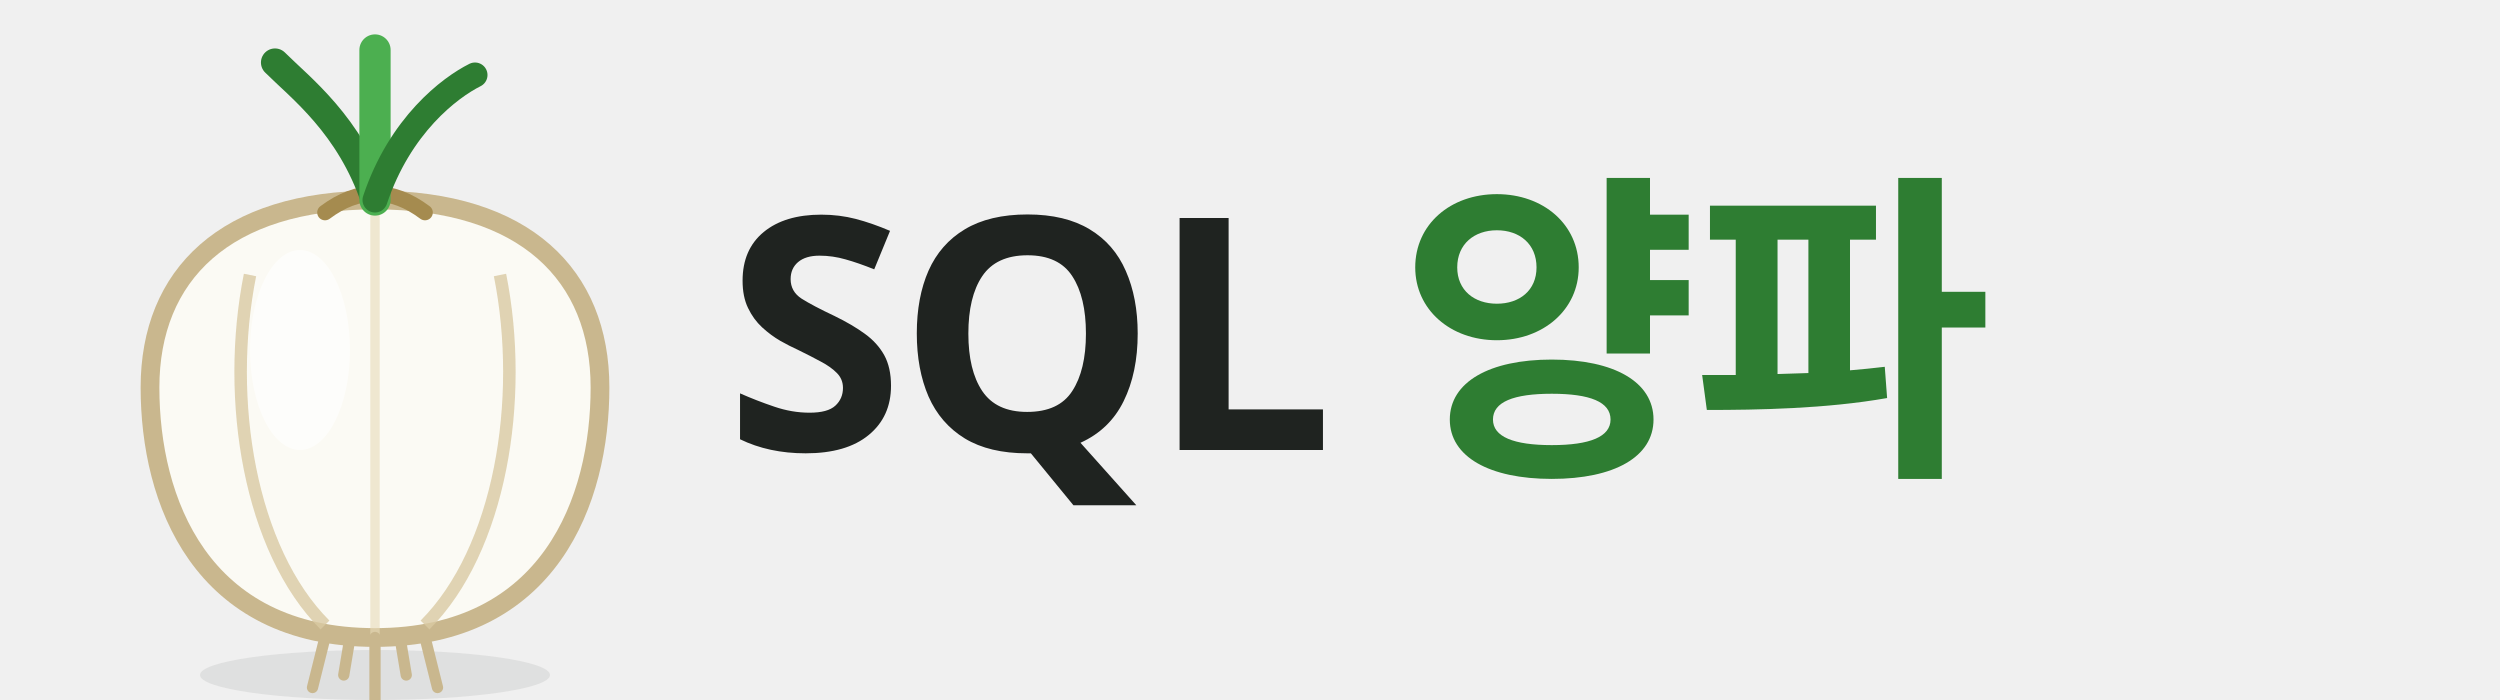
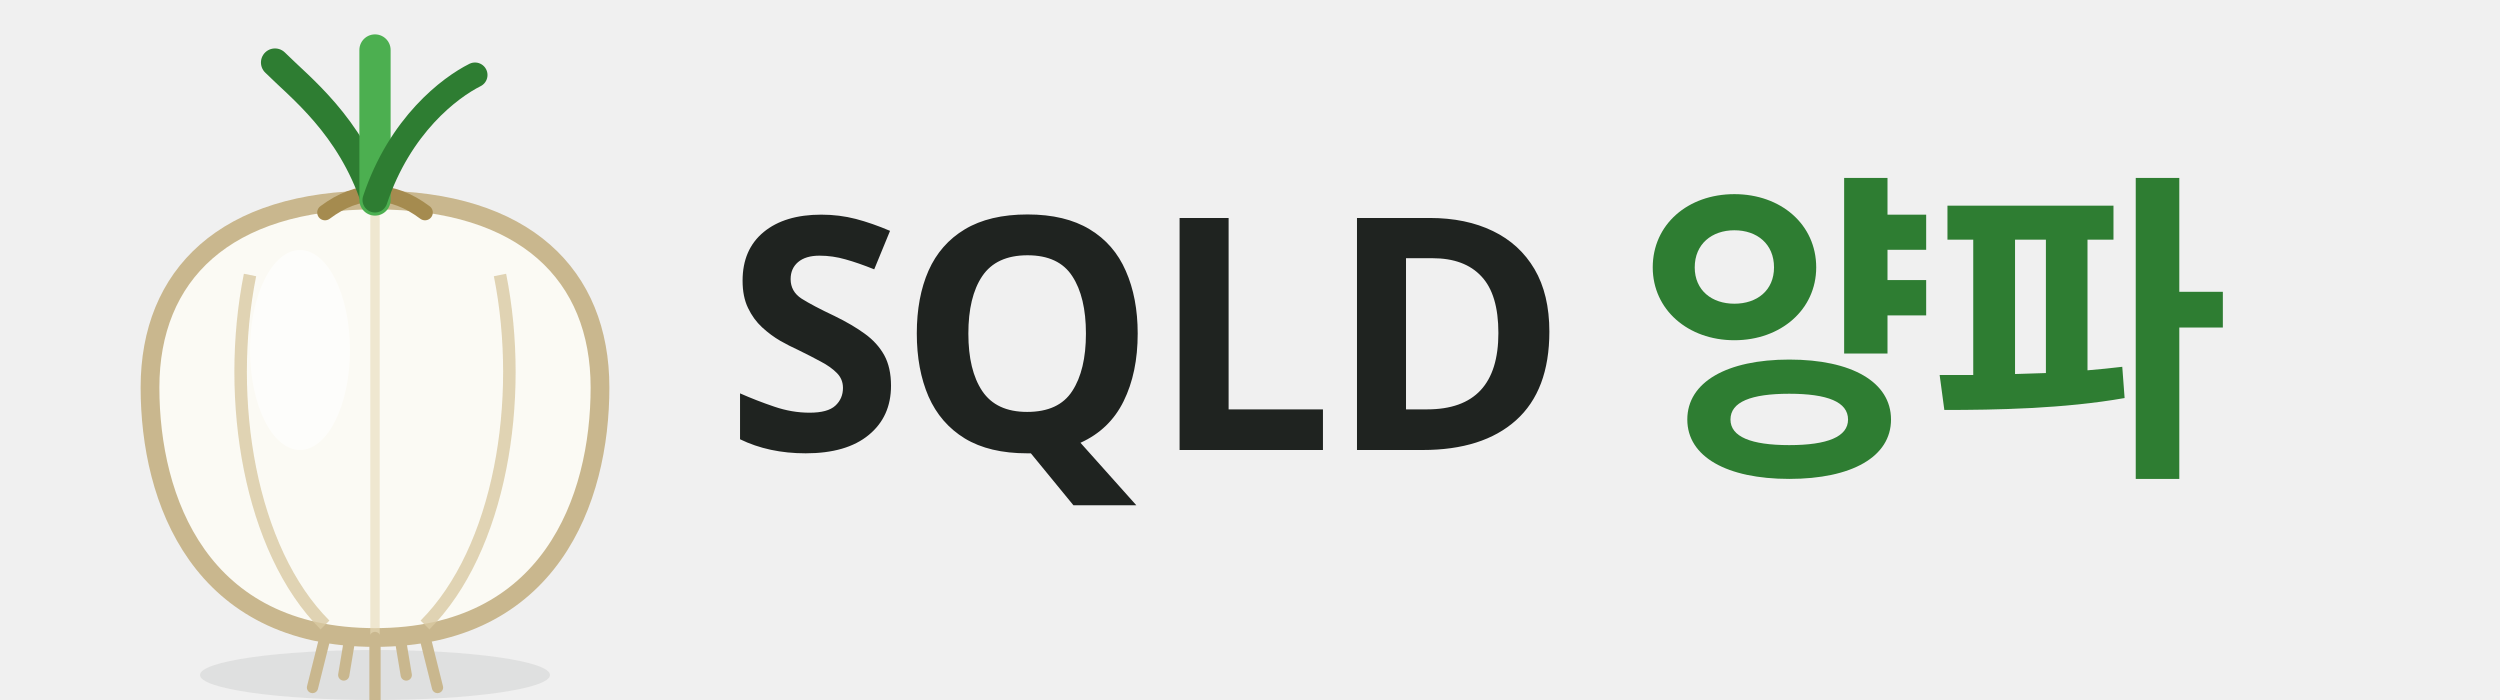
<svg xmlns="http://www.w3.org/2000/svg" viewBox="0 0 200 56" fill="none">
  <g transform="translate(8 4)">
    <ellipse cx="22" cy="50" rx="14" ry="2" fill="#1F2320" opacity="0.08" />
    <path d="M22 47              C 8 47, 4 36, 4 27              C 4 18, 10 12, 22 12              C 34 12, 40 18, 40 27              C 40 36, 36 47, 22 47 Z" fill="#FBFAF4" stroke="#C9B78E" stroke-width="1.5" />
    <path d="M12 18 C 10 28, 12 40, 18 46" stroke="#D9C9A2" stroke-width="1" fill="none" opacity="0.8" />
    <path d="M32 18 C 34 28, 32 40, 26 46" stroke="#D9C9A2" stroke-width="1" fill="none" opacity="0.8" />
    <path d="M22 13 L 22 47" stroke="#E8DBB8" stroke-width="0.75" fill="none" opacity="0.6" />
    <ellipse cx="16" cy="24" rx="4" ry="8" fill="#FFFFFF" opacity="0.6" />
    <path d="M18 47 L 17 51 M 22 47 L 22 52 M 26 47 L 27 51 M 20 47 L 19.5 50 M 24 47 L 24.5 50" stroke="#C9B78E" stroke-width="0.9" stroke-linecap="round" />
    <path d="M18 13 Q 22 10, 26 13" stroke="#A58B4F" stroke-width="1.25" fill="none" stroke-linecap="round" />
    <path d="M22 12 C 20 6, 16 3, 14 1" stroke="#2E7D32" stroke-width="2.25" stroke-linecap="round" fill="none" />
    <path d="M22 12 C 22 5, 22 2, 22 0" stroke="#4CAF50" stroke-width="2.5" stroke-linecap="round" fill="none" />
    <path d="M22 12 C 24 6, 28 3, 30 2" stroke="#2E7D32" stroke-width="2" stroke-linecap="round" fill="none" />
  </g>
  <g transform="translate(58 0)" fill="#1F2320" font-family="'Pretendard Variable', Pretendard, sans-serif" font-weight="700">
-     <text x="0" y="36" font-size="26" letter-spacing="-0.5">SQL</text>
-     <text x="54" y="36" font-size="26" fill="#2E7D32" letter-spacing="-0.5">양파</text>
+     <text x="0" y="36" font-size="26" letter-spacing="-0.5">SQLD</text>
+     <text x="73" y="36" font-size="26" fill="#2E7D32" letter-spacing="-0.5">양파</text>
  </g>
</svg>
